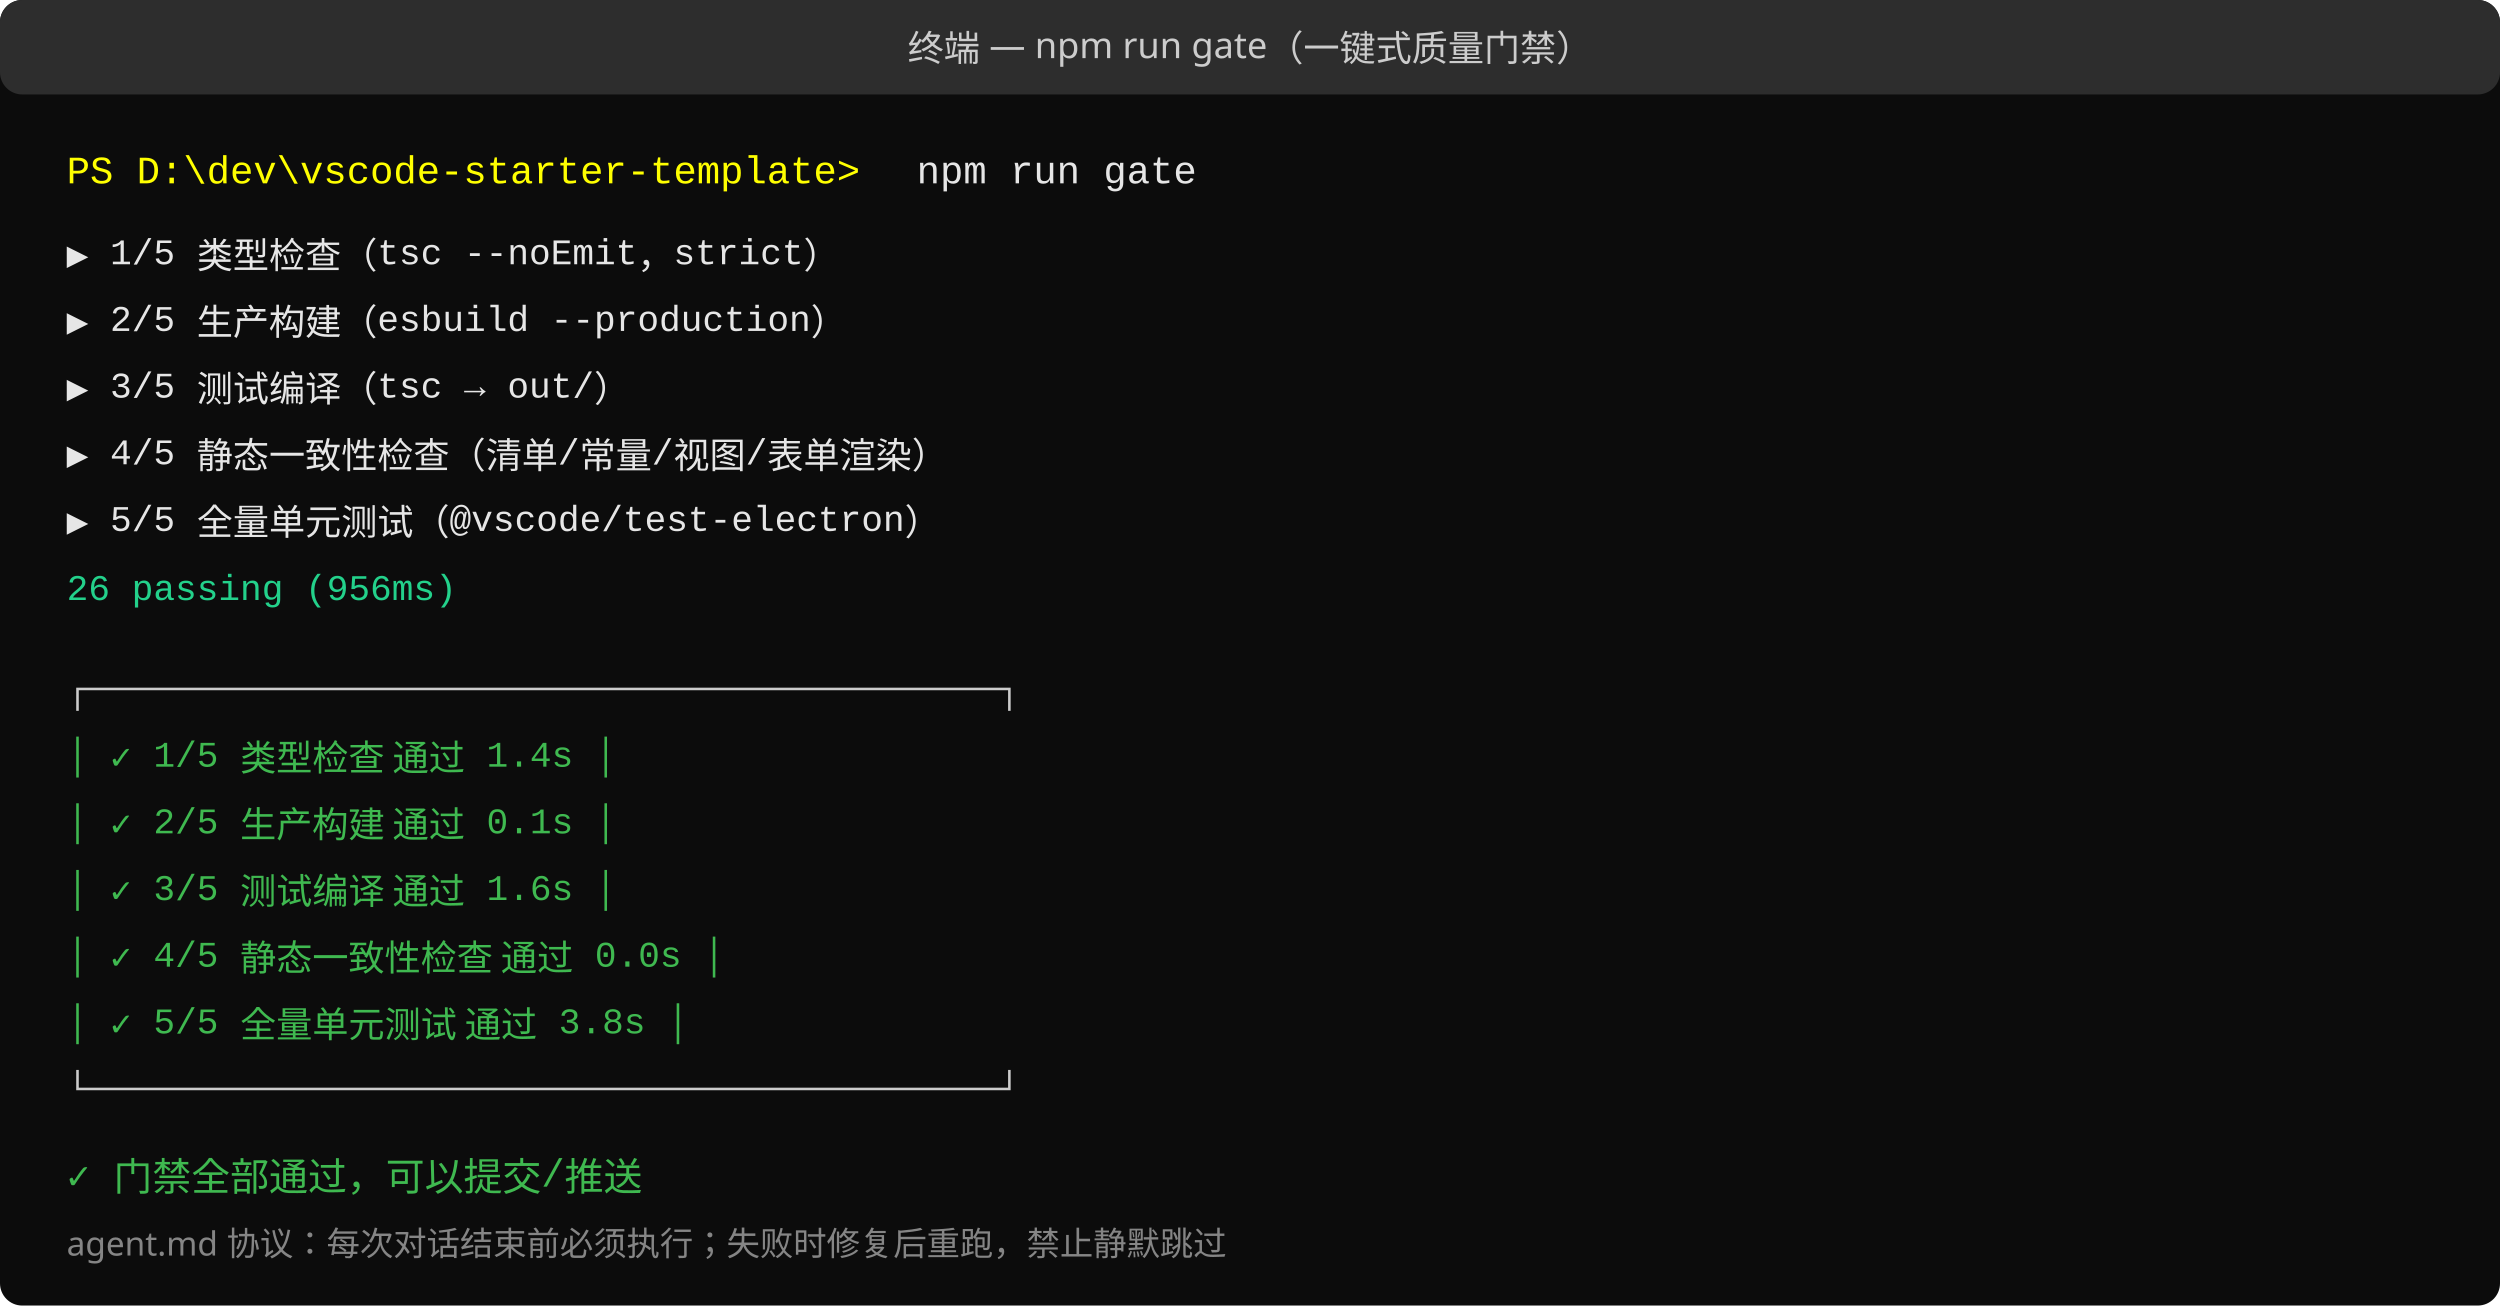
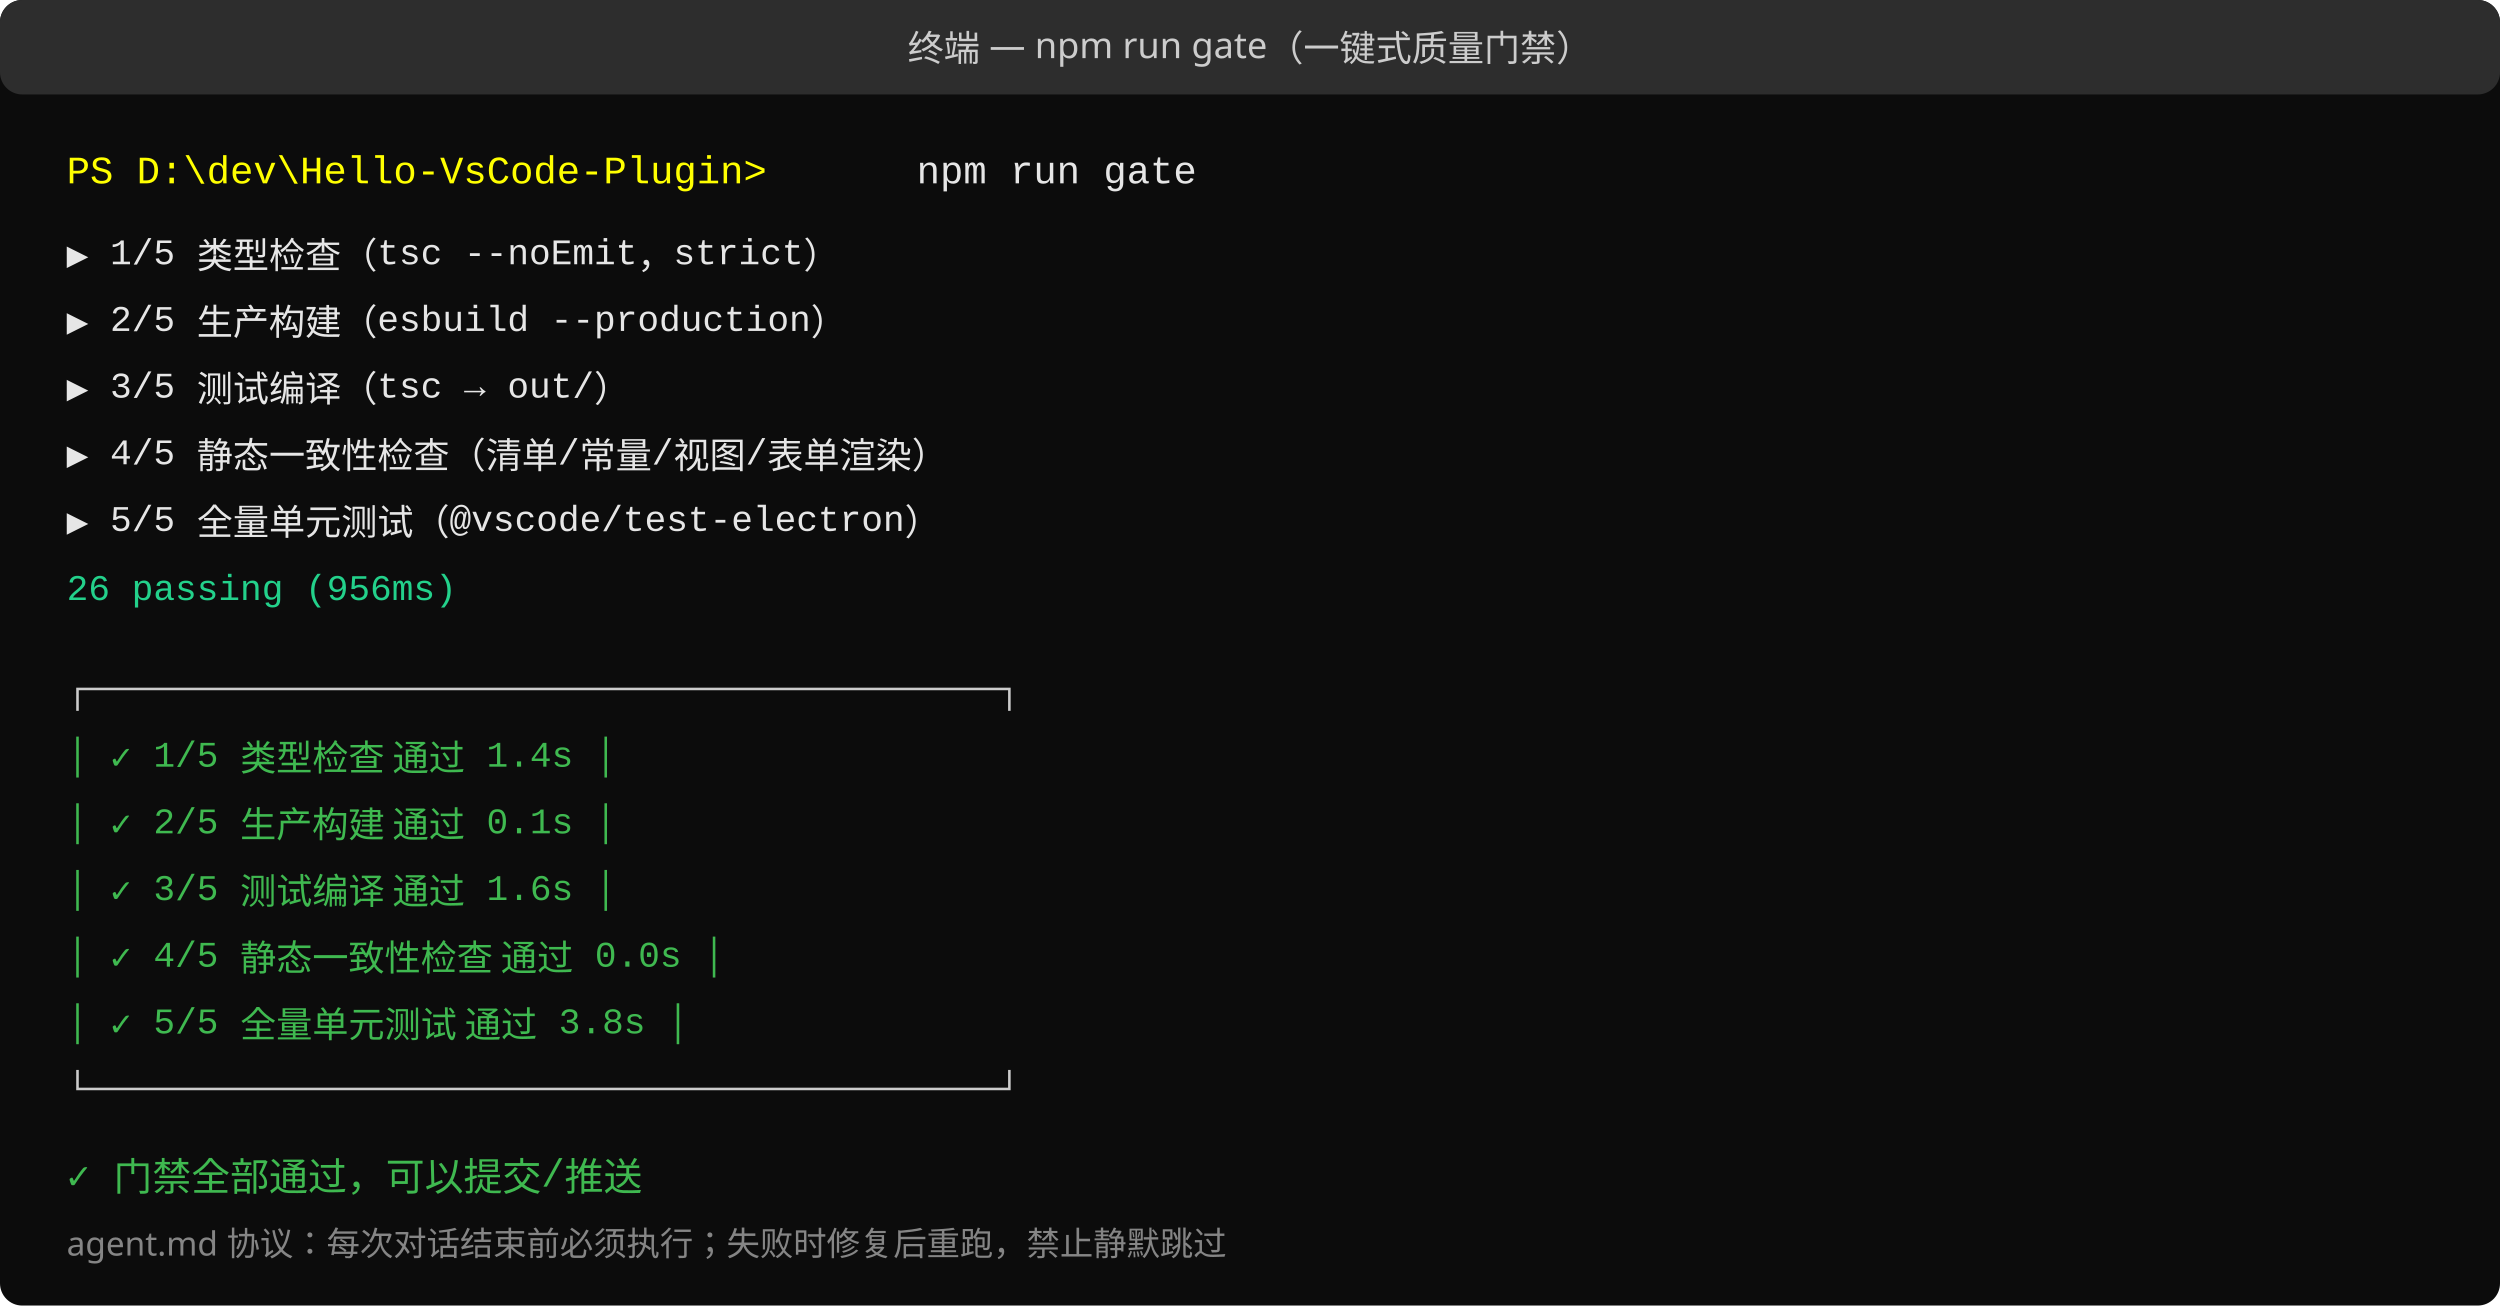
<svg xmlns="http://www.w3.org/2000/svg" width="900" height="470" viewBox="0 0 900 470" font-family="Consolas, 'Courier New', monospace">
  <rect width="900" height="470" rx="8" fill="#0c0c0c" />
  <rect width="900" height="34" rx="8" fill="#2d2d2d" />
  <text x="450" y="22" fill="#cccccc" font-size="13" text-anchor="middle" font-family="Segoe UI, sans-serif">终端 — npm run gate（一键式质量门禁）</text>
-   <text x="24" y="66" fill="#ffff00" font-size="14">PS D:\dev\vscode-starter-template&gt;</text>
+   <text x="24" y="66" fill="#ffff00" font-size="14">PS D:\dev\Hello-VsCode-Plugin&gt;</text>
  <text x="330" y="66" fill="#e6e6e6" font-size="14">npm run gate</text>
  <text x="24" y="96" fill="#e6e6e6" font-size="13">▶ 1/5 类型检查（tsc --noEmit，strict）</text>
  <text x="24" y="120" fill="#e6e6e6" font-size="13">▶ 2/5 生产构建（esbuild --production）</text>
  <text x="24" y="144" fill="#e6e6e6" font-size="13">▶ 3/5 测试编译（tsc → out/）</text>
  <text x="24" y="168" fill="#e6e6e6" font-size="13">▶ 4/5 静态一致性检查（清单/常量/视图/表单渲染）</text>
  <text x="24" y="192" fill="#e6e6e6" font-size="13">▶ 5/5 全量单元测试（@vscode/test-electron）</text>
  <text x="24" y="216" fill="#23d18b" font-size="13">  26 passing (956ms)</text>
  <g font-size="13">
    <text x="24" y="252" fill="#cccccc">┌──────────────────────────────────────────┐</text>
    <text x="24" y="276" fill="#3fb950">│ ✓ 1/5 类型检查          通过 1.4s │</text>
    <text x="24" y="300" fill="#3fb950">│ ✓ 2/5 生产构建          通过 0.1s │</text>
    <text x="24" y="324" fill="#3fb950">│ ✓ 3/5 测试编译          通过 1.6s │</text>
    <text x="24" y="348" fill="#3fb950">│ ✓ 4/5 静态一致性检查    通过 0.0s │</text>
    <text x="24" y="372" fill="#3fb950">│ ✓ 5/5 全量单元测试      通过 3.8s │</text>
    <text x="24" y="396" fill="#cccccc">└──────────────────────────────────────────┘</text>
  </g>
  <text x="24" y="428" fill="#3fb950" font-size="14">✓ 门禁全部通过，可以提交/推送</text>
  <text x="24" y="452" fill="#858585" font-size="12" font-family="Segoe UI, sans-serif">agent.md 协议：每次对话结束前必须执行；失败时修复后重跑，禁止静默跳过</text>
</svg>
